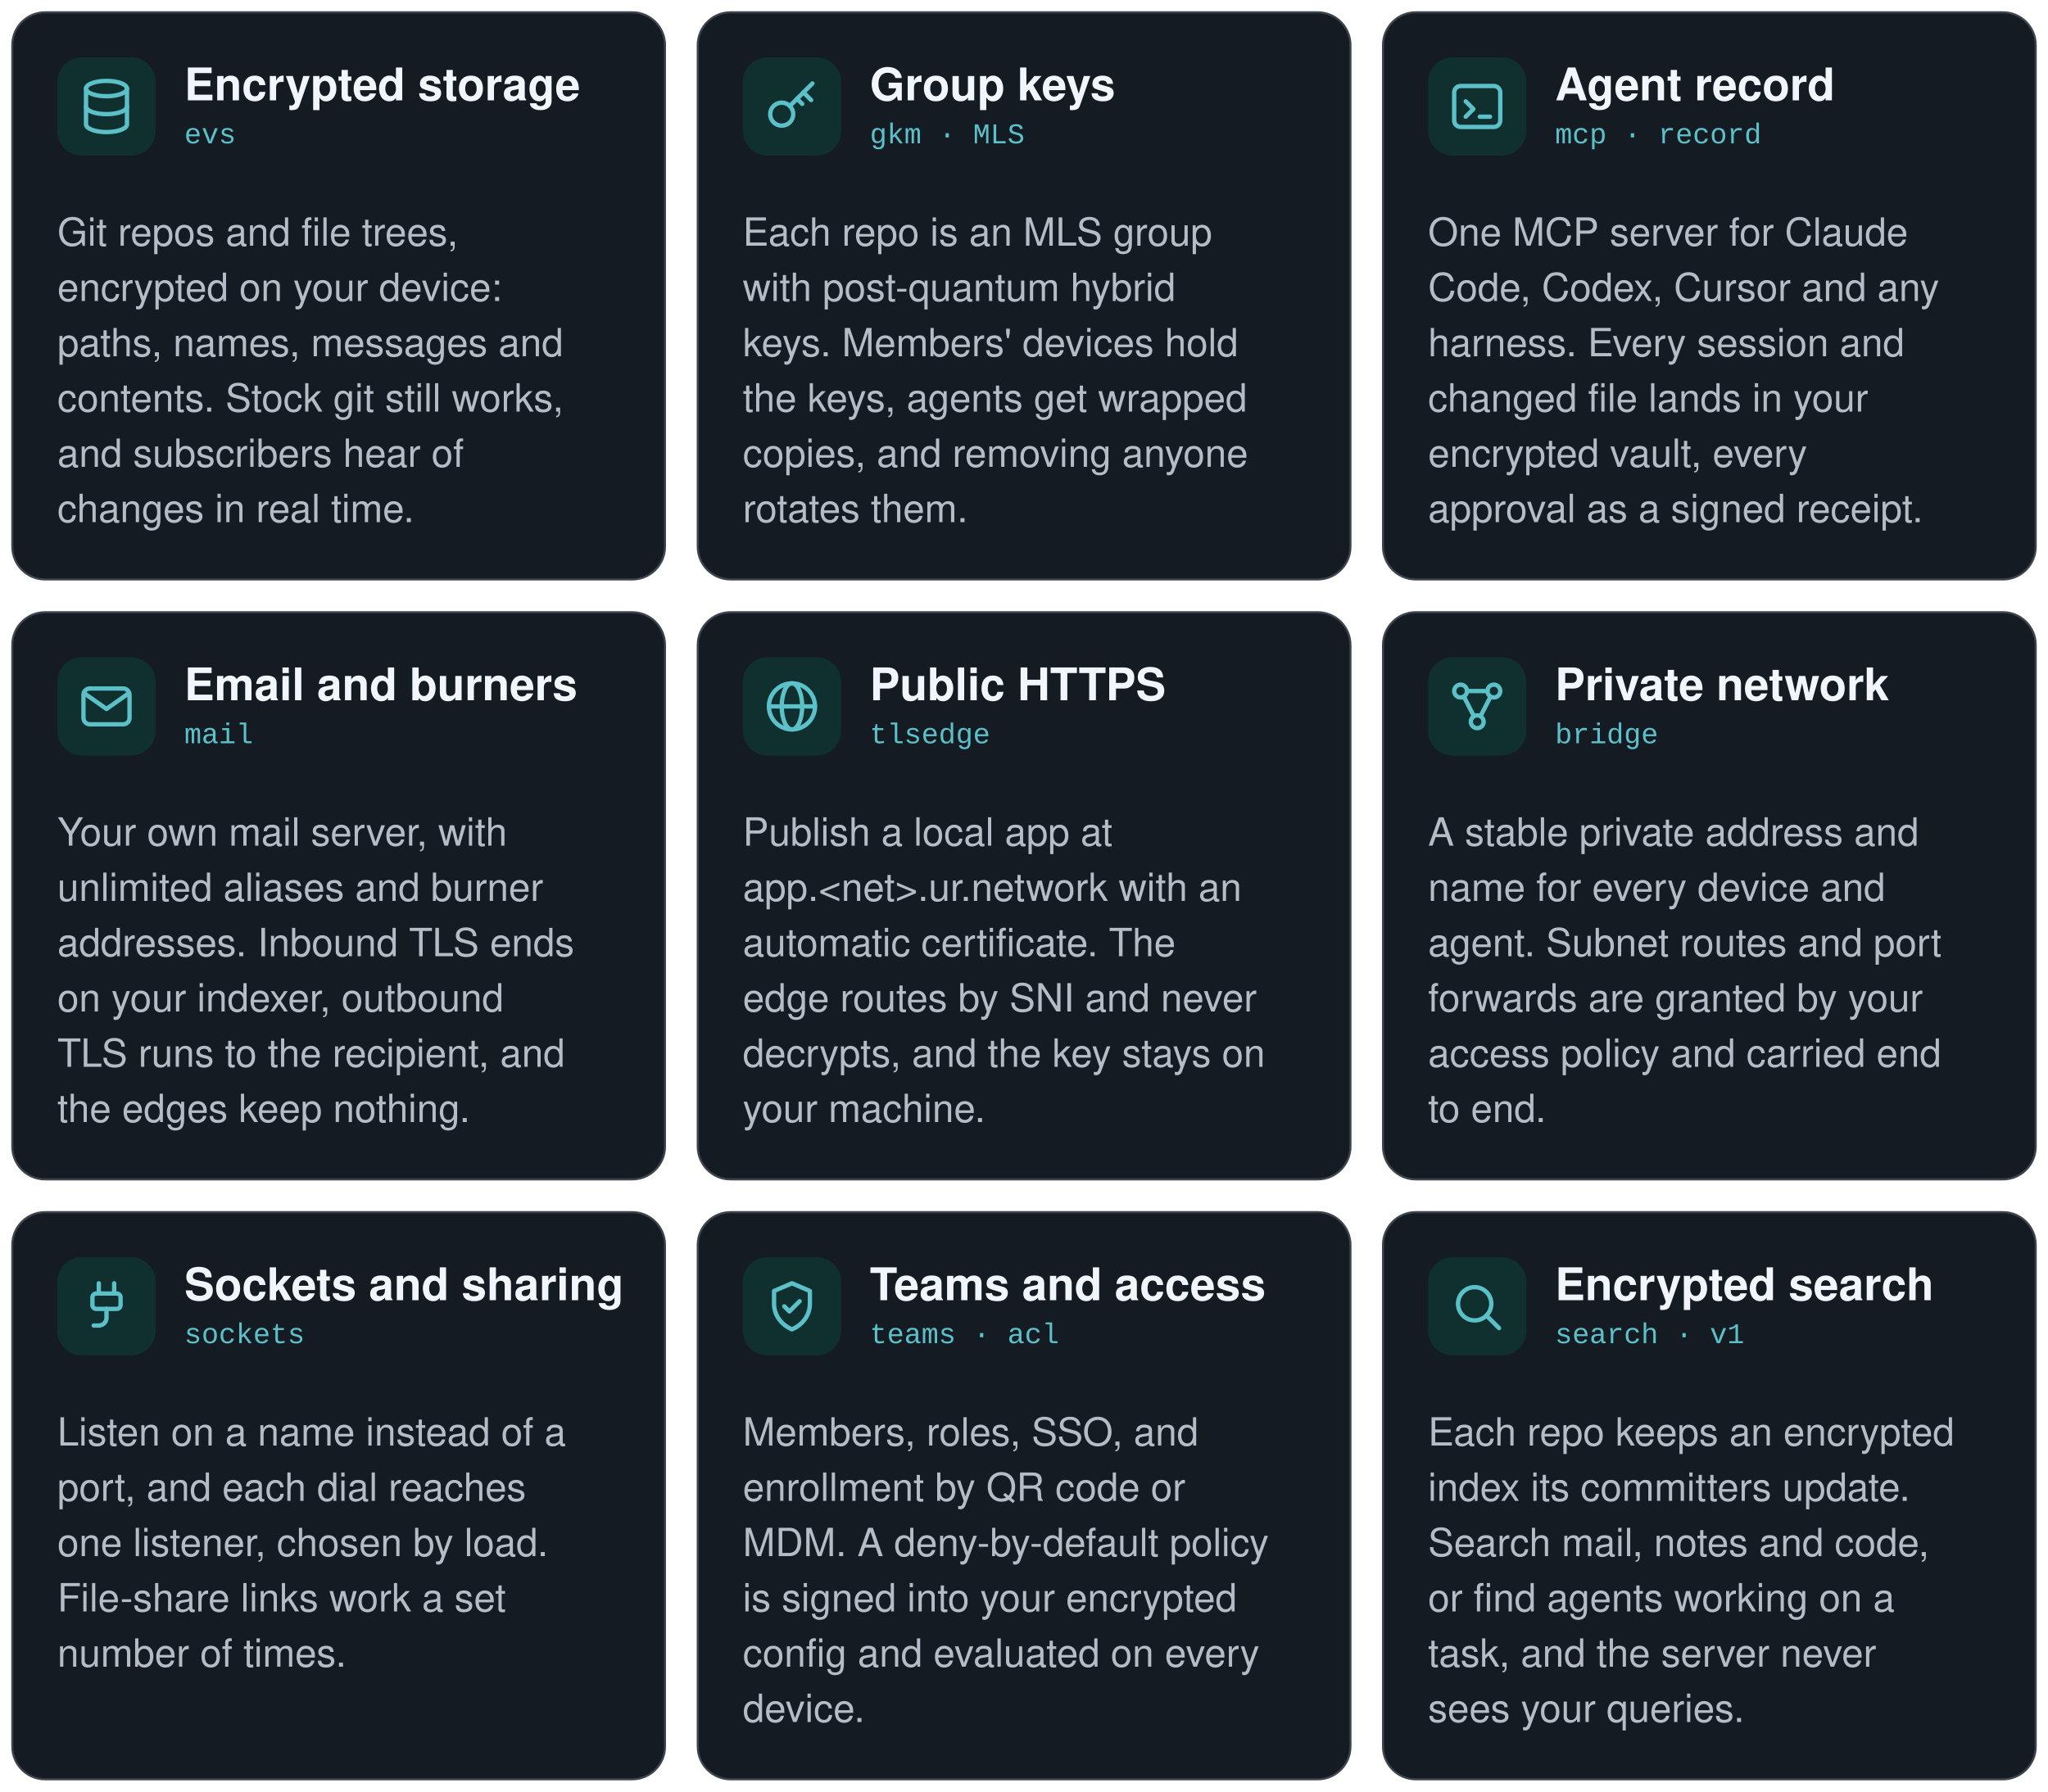
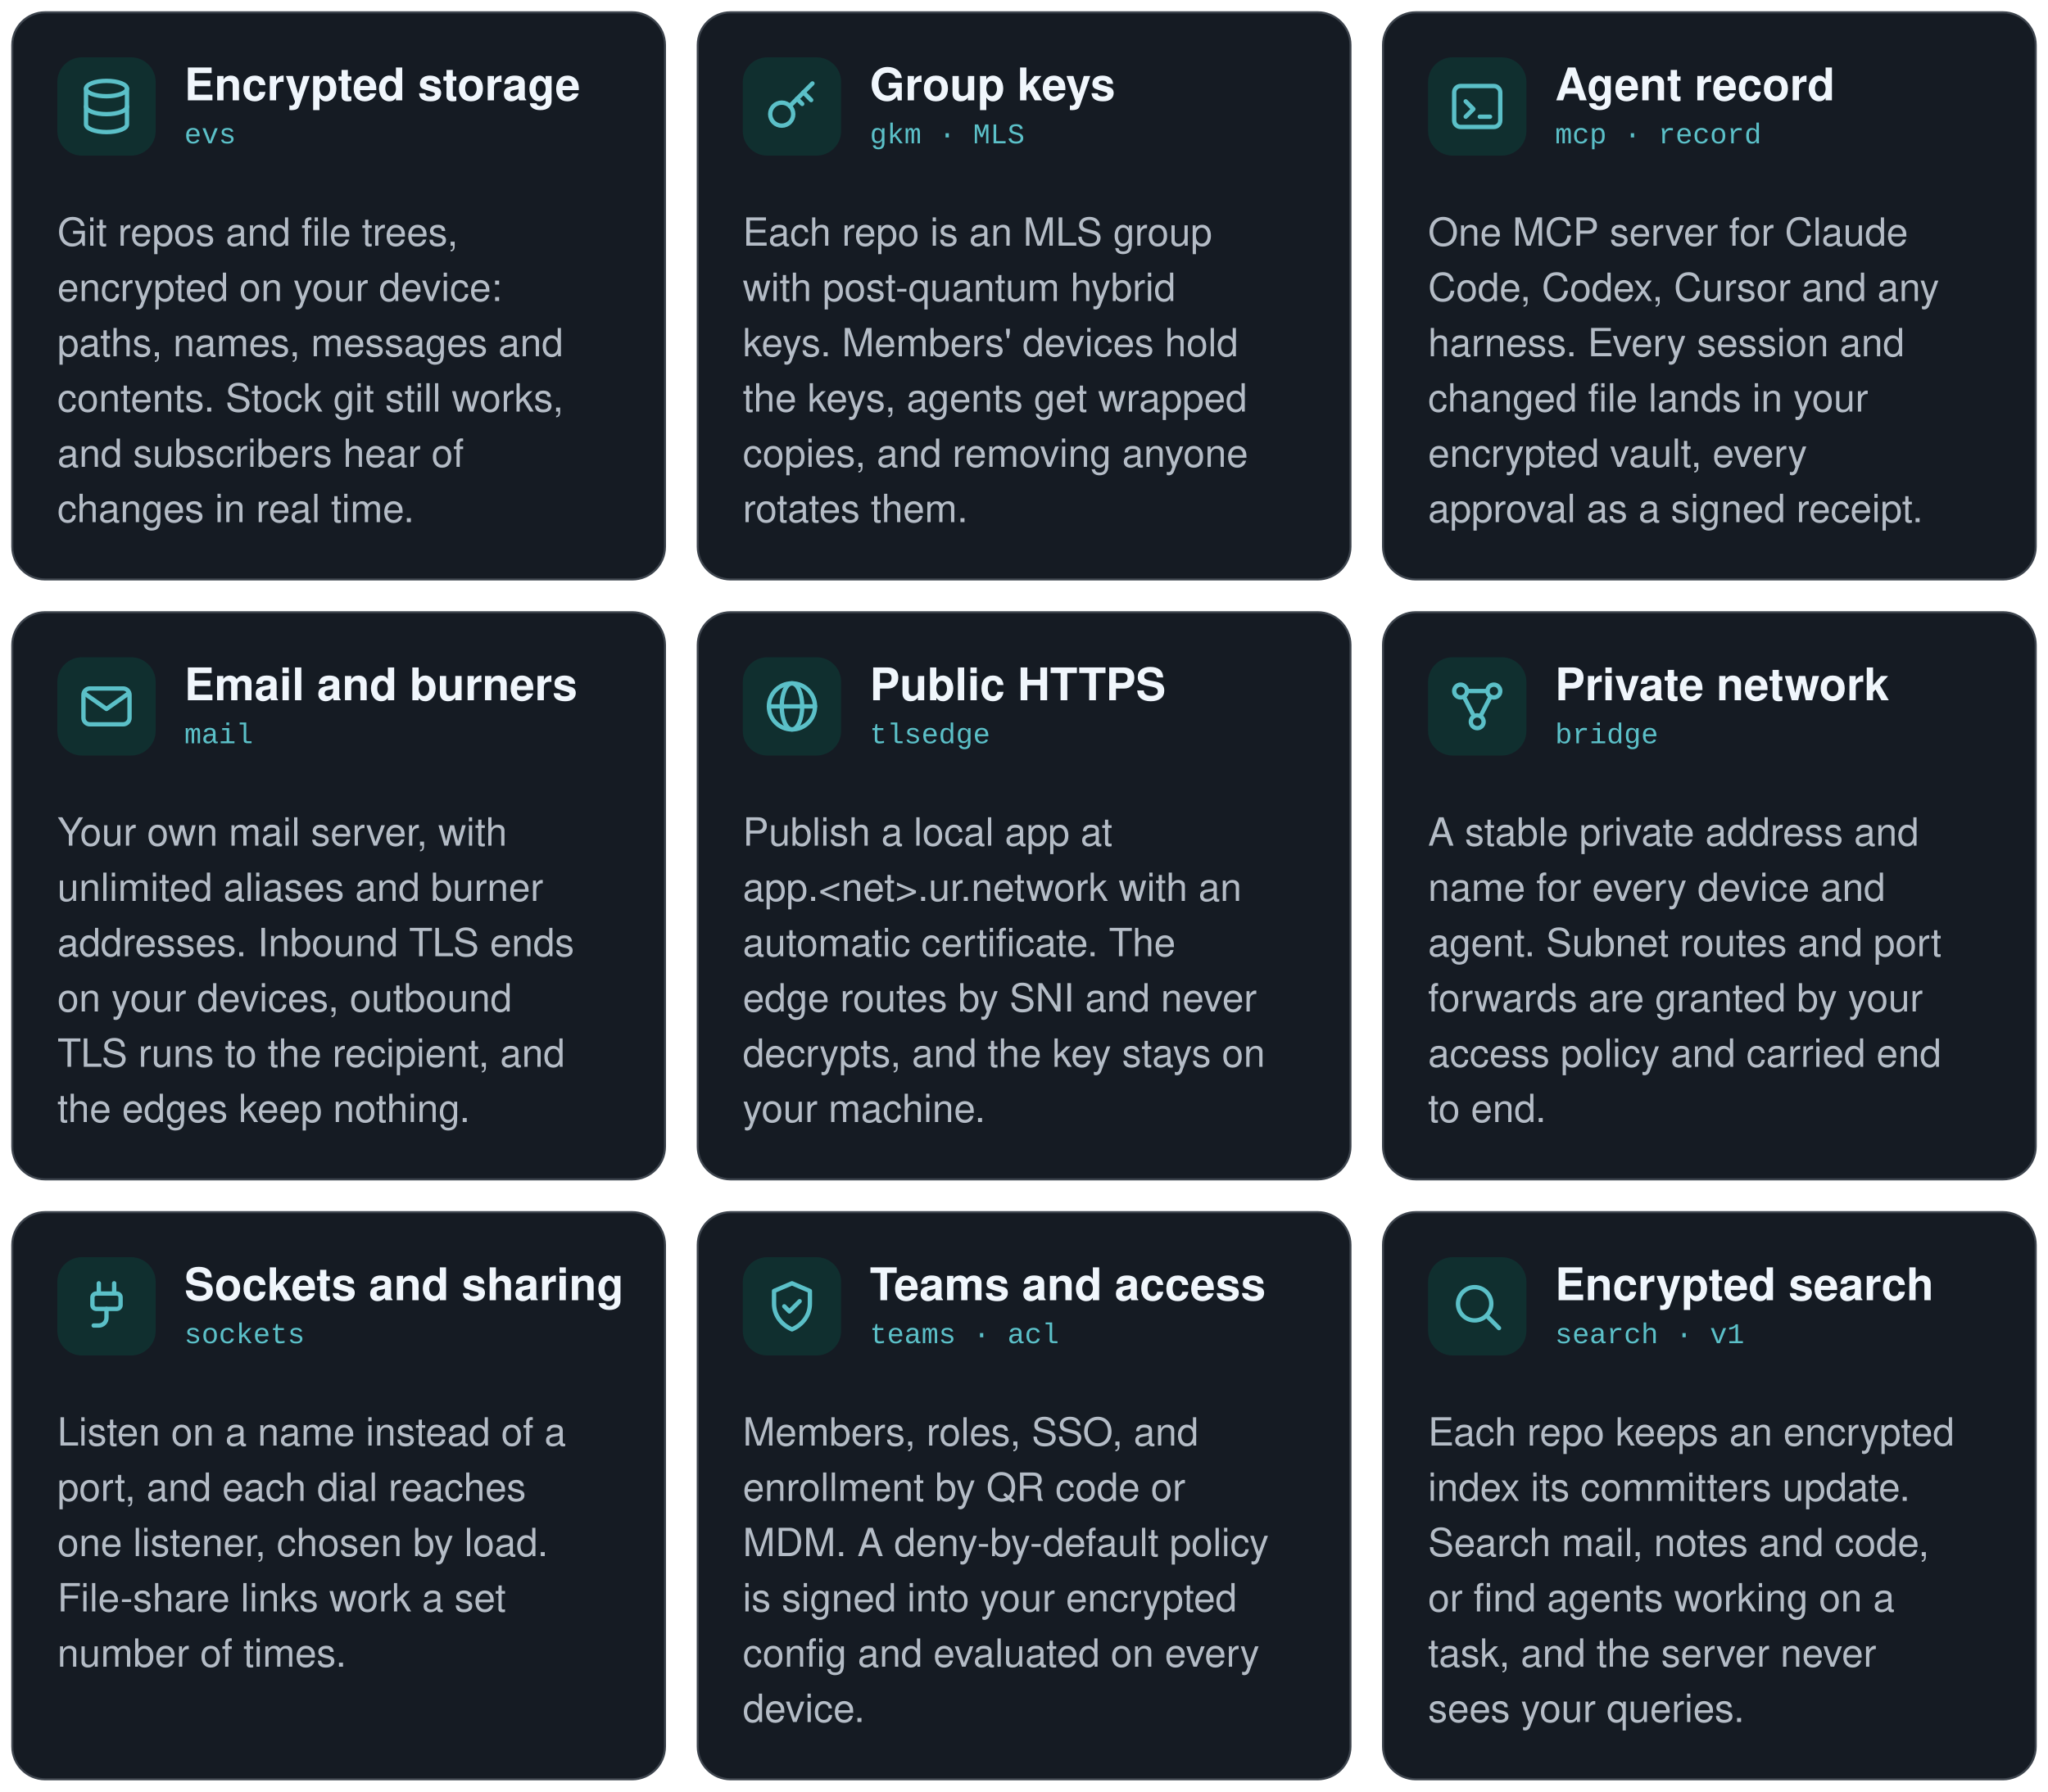
<svg xmlns="http://www.w3.org/2000/svg" width="1000" height="875" viewBox="0 0 1000 875" role="img" aria-labelledby="t d">
  <g transform="translate(6.0 6.0)">
    <rect width="318.7" height="277" rx="16" fill="#151b23" stroke="#3d444d" />
    <rect x="22" y="22" width="48" height="48" rx="12" fill="#102f2f" />
    <g transform="translate(31 31) scale(1.25)" fill="none" stroke="#5bc0c8" stroke-width="1.7" stroke-linecap="round" stroke-linejoin="round">
      <ellipse cx="12" cy="5" rx="8" ry="3" />
      <path d="M4 5v14c0 1.66 3.58 3 8 3s8-1.34 8-3V5" />
      <path d="M4 12c0 1.66 3.58 3 8 3s8-1.34 8-3" />
    </g>
    <text x="84" y="43" font-family="-apple-system, BlinkMacSystemFont, 'Segoe UI', Helvetica, Arial, 'Liberation Sans', sans-serif" font-size="22" font-weight="700" fill="#f0f6fc">Encrypted storage</text>
    <text x="84" y="64" font-family="ui-monospace, SFMono-Regular, Menlo, Consolas, 'Liberation Mono', monospace" font-size="14" fill="#5bc0c8">evs</text>
    <text y="114" font-family="-apple-system, BlinkMacSystemFont, 'Segoe UI', Helvetica, Arial, 'Liberation Sans', sans-serif" font-size="19" fill="#b4bcc6">
      <tspan x="22" dy="0">Git repos and file trees,</tspan>
      <tspan x="22" dy="27">encrypted on your device:</tspan>
      <tspan x="22" dy="27">paths, names, messages and</tspan>
      <tspan x="22" dy="27">contents. Stock git still works,</tspan>
      <tspan x="22" dy="27">and subscribers hear of</tspan>
      <tspan x="22" dy="27">changes in real time.</tspan>
    </text>
  </g>
  <g transform="translate(340.7 6.0)">
    <rect width="318.7" height="277" rx="16" fill="#151b23" stroke="#3d444d" />
    <rect x="22" y="22" width="48" height="48" rx="12" fill="#102f2f" />
    <g transform="translate(31 31) scale(1.25)" fill="none" stroke="#5bc0c8" stroke-width="1.7" stroke-linecap="round" stroke-linejoin="round">
      <circle cx="8" cy="15" r="4.5" />
      <path d="M11.2 11.8L20 3" />
      <path d="M16.5 6.5l3 3" />
      <path d="M14 9l2 2" />
    </g>
    <text x="84" y="43" font-family="-apple-system, BlinkMacSystemFont, 'Segoe UI', Helvetica, Arial, 'Liberation Sans', sans-serif" font-size="22" font-weight="700" fill="#f0f6fc">Group keys</text>
    <text x="84" y="64" font-family="ui-monospace, SFMono-Regular, Menlo, Consolas, 'Liberation Mono', monospace" font-size="14" fill="#5bc0c8">gkm · MLS</text>
    <text y="114" font-family="-apple-system, BlinkMacSystemFont, 'Segoe UI', Helvetica, Arial, 'Liberation Sans', sans-serif" font-size="19" fill="#b4bcc6">
      <tspan x="22" dy="0">Each repo is an MLS group</tspan>
      <tspan x="22" dy="27">with post-quantum hybrid</tspan>
      <tspan x="22" dy="27">keys. Members' devices hold</tspan>
      <tspan x="22" dy="27">the keys, agents get wrapped</tspan>
      <tspan x="22" dy="27">copies, and removing anyone</tspan>
      <tspan x="22" dy="27">rotates them.</tspan>
    </text>
  </g>
  <g transform="translate(675.3 6.0)">
    <rect width="318.7" height="277" rx="16" fill="#151b23" stroke="#3d444d" />
    <rect x="22" y="22" width="48" height="48" rx="12" fill="#102f2f" />
    <g transform="translate(31 31) scale(1.25)" fill="none" stroke="#5bc0c8" stroke-width="1.7" stroke-linecap="round" stroke-linejoin="round">
      <rect x="3" y="4" width="18" height="16" rx="2.5" />
      <path d="M7.5 10l3 3-3 3" />
      <path d="M13 16h4" />
    </g>
    <text x="84" y="43" font-family="-apple-system, BlinkMacSystemFont, 'Segoe UI', Helvetica, Arial, 'Liberation Sans', sans-serif" font-size="22" font-weight="700" fill="#f0f6fc">Agent record</text>
    <text x="84" y="64" font-family="ui-monospace, SFMono-Regular, Menlo, Consolas, 'Liberation Mono', monospace" font-size="14" fill="#5bc0c8">mcp · record</text>
    <text y="114" font-family="-apple-system, BlinkMacSystemFont, 'Segoe UI', Helvetica, Arial, 'Liberation Sans', sans-serif" font-size="19" fill="#b4bcc6">
      <tspan x="22" dy="0">One MCP server for Claude</tspan>
      <tspan x="22" dy="27">Code, Codex, Cursor and any</tspan>
      <tspan x="22" dy="27">harness. Every session and</tspan>
      <tspan x="22" dy="27">changed file lands in your</tspan>
      <tspan x="22" dy="27">encrypted vault, every</tspan>
      <tspan x="22" dy="27">approval as a signed receipt.</tspan>
    </text>
  </g>
  <g transform="translate(6.0 299.0)">
    <rect width="318.7" height="277" rx="16" fill="#151b23" stroke="#3d444d" />
    <rect x="22" y="22" width="48" height="48" rx="12" fill="#102f2f" />
    <g transform="translate(31 31) scale(1.25)" fill="none" stroke="#5bc0c8" stroke-width="1.7" stroke-linecap="round" stroke-linejoin="round">
      <rect x="3" y="5" width="18" height="14" rx="2.5" />
      <path d="M3.5 7l8.5 6 8.5-6" />
    </g>
    <text x="84" y="43" font-family="-apple-system, BlinkMacSystemFont, 'Segoe UI', Helvetica, Arial, 'Liberation Sans', sans-serif" font-size="22" font-weight="700" fill="#f0f6fc">Email and burners</text>
    <text x="84" y="64" font-family="ui-monospace, SFMono-Regular, Menlo, Consolas, 'Liberation Mono', monospace" font-size="14" fill="#5bc0c8">mail</text>
    <text y="114" font-family="-apple-system, BlinkMacSystemFont, 'Segoe UI', Helvetica, Arial, 'Liberation Sans', sans-serif" font-size="19" fill="#b4bcc6">
      <tspan x="22" dy="0">Your own mail server, with</tspan>
      <tspan x="22" dy="27">unlimited aliases and burner</tspan>
      <tspan x="22" dy="27">addresses. Inbound TLS ends</tspan>
-       <tspan x="22" dy="27">on your indexer, outbound</tspan>
+       <tspan x="22" dy="27">on your devices, outbound</tspan>
      <tspan x="22" dy="27">TLS runs to the recipient, and</tspan>
      <tspan x="22" dy="27">the edges keep nothing.</tspan>
    </text>
  </g>
  <g transform="translate(340.7 299.0)">
    <rect width="318.7" height="277" rx="16" fill="#151b23" stroke="#3d444d" />
    <rect x="22" y="22" width="48" height="48" rx="12" fill="#102f2f" />
    <g transform="translate(31 31) scale(1.25)" fill="none" stroke="#5bc0c8" stroke-width="1.7" stroke-linecap="round" stroke-linejoin="round">
      <circle cx="12" cy="12" r="9" />
      <ellipse cx="12" cy="12" rx="4" ry="9" />
      <path d="M3 12h18" />
    </g>
    <text x="84" y="43" font-family="-apple-system, BlinkMacSystemFont, 'Segoe UI', Helvetica, Arial, 'Liberation Sans', sans-serif" font-size="22" font-weight="700" fill="#f0f6fc">Public HTTPS</text>
    <text x="84" y="64" font-family="ui-monospace, SFMono-Regular, Menlo, Consolas, 'Liberation Mono', monospace" font-size="14" fill="#5bc0c8">tlsedge</text>
    <text y="114" font-family="-apple-system, BlinkMacSystemFont, 'Segoe UI', Helvetica, Arial, 'Liberation Sans', sans-serif" font-size="19" fill="#b4bcc6">
      <tspan x="22" dy="0">Publish a local app at</tspan>
      <tspan x="22" dy="27">app.&lt;net&gt;.ur.network with an</tspan>
      <tspan x="22" dy="27">automatic certificate. The</tspan>
      <tspan x="22" dy="27">edge routes by SNI and never</tspan>
      <tspan x="22" dy="27">decrypts, and the key stays on</tspan>
      <tspan x="22" dy="27">your machine.</tspan>
    </text>
  </g>
  <g transform="translate(675.3 299.0)">
    <rect width="318.7" height="277" rx="16" fill="#151b23" stroke="#3d444d" />
    <rect x="22" y="22" width="48" height="48" rx="12" fill="#102f2f" />
    <g transform="translate(31 31) scale(1.25)" fill="none" stroke="#5bc0c8" stroke-width="1.7" stroke-linecap="round" stroke-linejoin="round">
      <circle cx="5.5" cy="6" r="2.5" />
      <circle cx="18.5" cy="6" r="2.5" />
      <circle cx="12" cy="18" r="2.5" />
      <path d="M8 6h8" />
      <path d="M6.8 8.2l3.9 7.6" />
      <path d="M17.2 8.2l-3.9 7.6" />
    </g>
    <text x="84" y="43" font-family="-apple-system, BlinkMacSystemFont, 'Segoe UI', Helvetica, Arial, 'Liberation Sans', sans-serif" font-size="22" font-weight="700" fill="#f0f6fc">Private network</text>
    <text x="84" y="64" font-family="ui-monospace, SFMono-Regular, Menlo, Consolas, 'Liberation Mono', monospace" font-size="14" fill="#5bc0c8">bridge</text>
    <text y="114" font-family="-apple-system, BlinkMacSystemFont, 'Segoe UI', Helvetica, Arial, 'Liberation Sans', sans-serif" font-size="19" fill="#b4bcc6">
      <tspan x="22" dy="0">A stable private address and</tspan>
      <tspan x="22" dy="27">name for every device and</tspan>
      <tspan x="22" dy="27">agent. Subnet routes and port</tspan>
      <tspan x="22" dy="27">forwards are granted by your</tspan>
      <tspan x="22" dy="27">access policy and carried end</tspan>
      <tspan x="22" dy="27">to end.</tspan>
    </text>
  </g>
  <g transform="translate(6.0 592.0)">
    <rect width="318.7" height="277" rx="16" fill="#151b23" stroke="#3d444d" />
    <rect x="22" y="22" width="48" height="48" rx="12" fill="#102f2f" />
    <g transform="translate(31 31) scale(1.25)" fill="none" stroke="#5bc0c8" stroke-width="1.7" stroke-linecap="round" stroke-linejoin="round">
      <path d="M9 3v4" />
      <path d="M15 3v4" />
      <rect x="6.5" y="7" width="11" height="6" rx="1.5" />
      <path d="M12 13v3.5a3 3 0 0 1-3 3H7" />
    </g>
    <text x="84" y="43" font-family="-apple-system, BlinkMacSystemFont, 'Segoe UI', Helvetica, Arial, 'Liberation Sans', sans-serif" font-size="22" font-weight="700" fill="#f0f6fc">Sockets and sharing</text>
    <text x="84" y="64" font-family="ui-monospace, SFMono-Regular, Menlo, Consolas, 'Liberation Mono', monospace" font-size="14" fill="#5bc0c8">sockets</text>
    <text y="114" font-family="-apple-system, BlinkMacSystemFont, 'Segoe UI', Helvetica, Arial, 'Liberation Sans', sans-serif" font-size="19" fill="#b4bcc6">
      <tspan x="22" dy="0">Listen on a name instead of a</tspan>
      <tspan x="22" dy="27">port, and each dial reaches</tspan>
      <tspan x="22" dy="27">one listener, chosen by load.</tspan>
      <tspan x="22" dy="27">File-share links work a set</tspan>
      <tspan x="22" dy="27">number of times.</tspan>
    </text>
  </g>
  <g transform="translate(340.7 592.0)">
    <rect width="318.7" height="277" rx="16" fill="#151b23" stroke="#3d444d" />
    <rect x="22" y="22" width="48" height="48" rx="12" fill="#102f2f" />
    <g transform="translate(31 31) scale(1.25)" fill="none" stroke="#5bc0c8" stroke-width="1.7" stroke-linecap="round" stroke-linejoin="round">
      <path d="M12 3l7 3v5c0 4.6-3 8.3-7 10-4-1.7-7-5.4-7-10V6z" />
      <path d="M9 12l2 2 4-4" />
    </g>
    <text x="84" y="43" font-family="-apple-system, BlinkMacSystemFont, 'Segoe UI', Helvetica, Arial, 'Liberation Sans', sans-serif" font-size="22" font-weight="700" fill="#f0f6fc">Teams and access</text>
    <text x="84" y="64" font-family="ui-monospace, SFMono-Regular, Menlo, Consolas, 'Liberation Mono', monospace" font-size="14" fill="#5bc0c8">teams · acl</text>
    <text y="114" font-family="-apple-system, BlinkMacSystemFont, 'Segoe UI', Helvetica, Arial, 'Liberation Sans', sans-serif" font-size="19" fill="#b4bcc6">
      <tspan x="22" dy="0">Members, roles, SSO, and</tspan>
      <tspan x="22" dy="27">enrollment by QR code or</tspan>
      <tspan x="22" dy="27">MDM. A deny-by-default policy</tspan>
      <tspan x="22" dy="27">is signed into your encrypted</tspan>
      <tspan x="22" dy="27">config and evaluated on every</tspan>
      <tspan x="22" dy="27">device.</tspan>
    </text>
  </g>
  <g transform="translate(675.3 592.0)">
    <rect width="318.7" height="277" rx="16" fill="#151b23" stroke="#3d444d" />
    <rect x="22" y="22" width="48" height="48" rx="12" fill="#102f2f" />
    <g transform="translate(31 31) scale(1.25)" fill="none" stroke="#5bc0c8" stroke-width="1.7" stroke-linecap="round" stroke-linejoin="round">
      <circle cx="11" cy="11" r="6.5" />
      <path d="M16 16l4.5 4.5" />
    </g>
    <text x="84" y="43" font-family="-apple-system, BlinkMacSystemFont, 'Segoe UI', Helvetica, Arial, 'Liberation Sans', sans-serif" font-size="22" font-weight="700" fill="#f0f6fc">Encrypted search</text>
    <text x="84" y="64" font-family="ui-monospace, SFMono-Regular, Menlo, Consolas, 'Liberation Mono', monospace" font-size="14" fill="#5bc0c8">search · v1</text>
    <text y="114" font-family="-apple-system, BlinkMacSystemFont, 'Segoe UI', Helvetica, Arial, 'Liberation Sans', sans-serif" font-size="19" fill="#b4bcc6">
      <tspan x="22" dy="0">Each repo keeps an encrypted</tspan>
      <tspan x="22" dy="27">index its committers update.</tspan>
      <tspan x="22" dy="27">Search mail, notes and code,</tspan>
      <tspan x="22" dy="27">or find agents working on a</tspan>
      <tspan x="22" dy="27">task, and the server never</tspan>
      <tspan x="22" dy="27">sees your queries.</tspan>
    </text>
  </g>
</svg>
